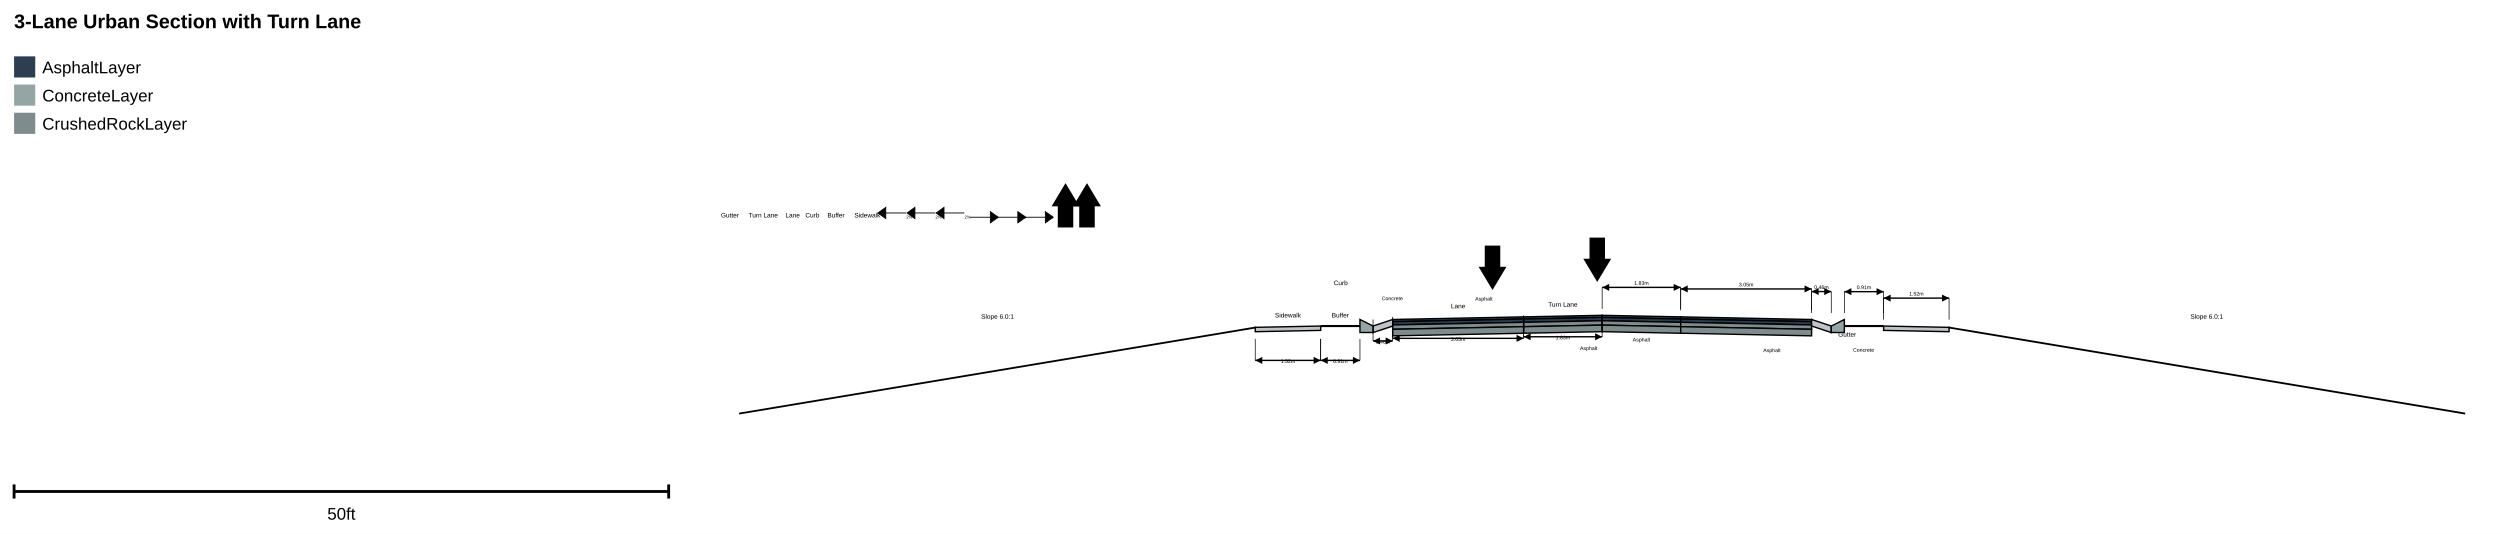
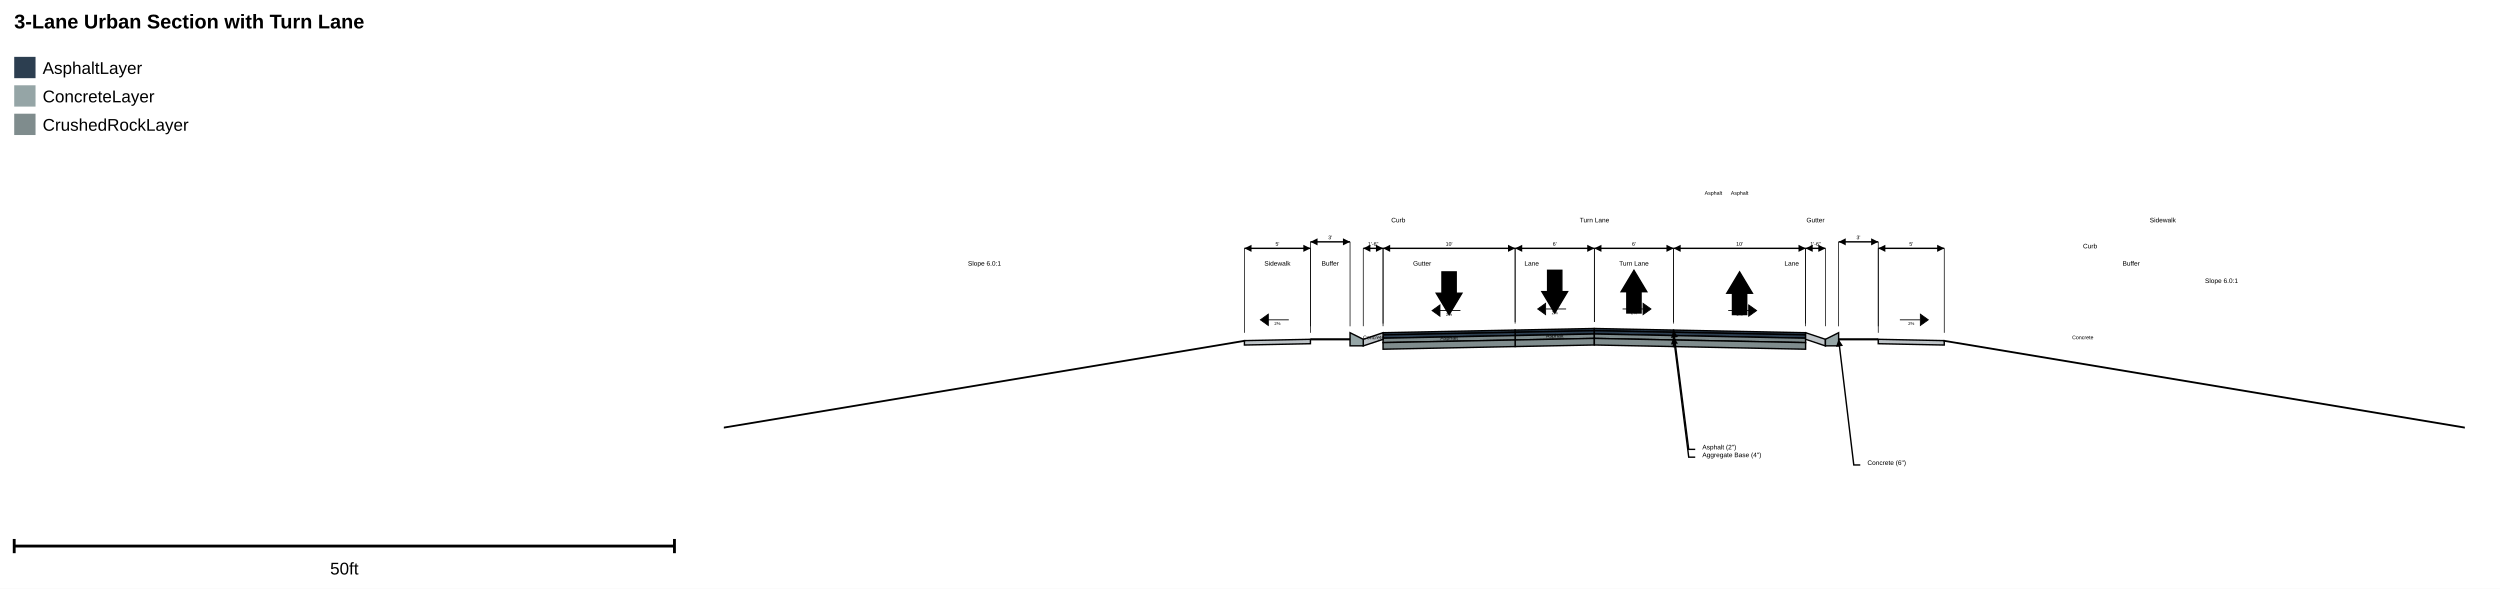
- <svg xmlns="http://www.w3.org/2000/svg" width="1774.1" height="378.8" viewBox="0 0 1774.1 378.8">
-   <rect width="1774.1" height="378.8" fill="white" />
+ <svg xmlns="http://www.w3.org/2000/svg" width="1758.9" height="414.2" viewBox="0 0 1758.9 414.2">
+   <rect width="1758.9" height="414.2" fill="white" />
  <g transform="scale(1,-1)">
-     <g transform="translate(0,-378.8)">
-       <polygon points="1136.95,155.05 1136.95,153.50 1081.21,152.39 1081.21,153.94" fill="#2C3E50" stroke="black" stroke-width="1" />
-       <polygon points="1136.95,153.50 1136.95,151.18 1081.21,150.07 1081.21,152.39" fill="#2C3E50" stroke="black" stroke-width="1" />
-       <polygon points="1136.95,151.18 1136.95,148.08 1081.21,146.97 1081.21,150.07" fill="#7F8C8D" stroke="black" stroke-width="1" />
-       <polygon points="1136.95,148.08 1136.95,143.44 1081.21,142.32 1081.21,146.97" fill="#7F8C8D" stroke="black" stroke-width="1" />
-       <polygon points="1081.21,153.94 1081.21,152.39 988.30,150.53 988.30,152.08" fill="#2C3E50" stroke="black" stroke-width="1" />
-       <polygon points="1081.21,152.39 1081.21,150.07 988.30,148.21 988.30,150.53" fill="#2C3E50" stroke="black" stroke-width="1" />
-       <polygon points="1081.21,150.07 1081.21,146.97 988.30,145.11 988.30,148.21" fill="#7F8C8D" stroke="black" stroke-width="1" />
-       <polygon points="1081.21,146.97 1081.21,142.32 988.30,140.47 988.30,145.11" fill="#7F8C8D" stroke="black" stroke-width="1" />
-       <polygon points="988.30,152.08 988.30,147.43 974.37,142.79 974.37,147.43" fill="#BDC3C7" stroke="black" stroke-width="1" />
-       <polygon points="974.37,147.43 974.37,142.86 965.08,142.86 965.08,147.43 965.08,152.08 965.08,152.08 974.37,147.43" fill="#95A5A6" stroke="black" stroke-width="1" />
-       <polyline points="965.08,147.43 937.21,147.43" fill="none" stroke="black" stroke-width="1.5" />
-       <polygon points="937.21,147.43 937.21,144.34 890.76,143.41 890.76,146.50" fill="#BDC3C7" stroke="black" stroke-width="1" />
-       <polygon points="890.76,146.50 890.76,146.20 525.00,85.24 525.00,85.54" fill="#BDC3C7" stroke="black" stroke-width="1" />
-       <polygon points="1136.95,155.05 1192.69,153.94 1192.69,152.39 1136.95,153.50" fill="#2C3E50" stroke="black" stroke-width="1" />
-       <polygon points="1136.95,153.50 1192.69,152.39 1192.69,150.07 1136.95,151.18" fill="#2C3E50" stroke="black" stroke-width="1" />
-       <polygon points="1136.95,151.18 1192.69,150.07 1192.69,146.97 1136.95,148.08" fill="#7F8C8D" stroke="black" stroke-width="1" />
-       <polygon points="1136.95,148.08 1192.69,146.97 1192.69,142.32 1136.95,143.44" fill="#7F8C8D" stroke="black" stroke-width="1" />
-       <polygon points="1192.69,153.94 1285.59,152.08 1285.59,150.53 1192.69,152.39" fill="#2C3E50" stroke="black" stroke-width="1" />
-       <polygon points="1192.69,152.39 1285.59,150.53 1285.59,148.21 1192.69,150.07" fill="#2C3E50" stroke="black" stroke-width="1" />
-       <polygon points="1192.69,150.07 1285.59,148.21 1285.59,145.11 1192.69,146.97" fill="#7F8C8D" stroke="black" stroke-width="1" />
-       <polygon points="1192.69,146.97 1285.59,145.11 1285.59,140.47 1192.69,142.32" fill="#7F8C8D" stroke="black" stroke-width="1" />
-       <polygon points="1285.59,152.08 1299.53,147.43 1299.53,142.79 1285.59,147.43" fill="#BDC3C7" stroke="black" stroke-width="1" />
-       <polygon points="1299.53,147.43 1299.53,147.43 1308.82,152.08 1308.82,152.08 1308.82,147.43 1308.82,142.86 1299.53,142.86" fill="#95A5A6" stroke="black" stroke-width="1" />
-       <polyline points="1308.82,147.43 1336.69,147.43" fill="none" stroke="black" stroke-width="1.5" />
-       <polygon points="1336.69,147.43 1383.14,146.50 1383.14,143.41 1336.69,144.34" fill="#BDC3C7" stroke="black" stroke-width="1" />
-       <polygon points="1383.14,146.50 1748.90,85.54 1748.90,85.24 1383.14,146.20" fill="#BDC3C7" stroke="black" stroke-width="1" />
-       <text x="1109.08" y="161.15" font-family="Arial" font-size="4.6" text-anchor="middle" transform="translate(0,322.30) scale(1,-1)" fill="black">Turn Lane</text>
-       <text x="1034.75" y="160.03" font-family="Arial" font-size="4.6" text-anchor="middle" transform="translate(0,320.07) scale(1,-1)" fill="black">Lane</text>
-       <text x="517.98" y="224.49" font-family="Arial" font-size="4.6" text-anchor="middle" transform="translate(0,448.98) scale(1,-1)" fill="black">Gutter</text>
-       <text x="951.43" y="176.46" font-family="Arial" font-size="4.6" text-anchor="middle" transform="translate(0,352.93) scale(1,-1)" fill="black">Curb</text>
-       <text x="951.14" y="153.53" font-family="Arial" font-size="4.6" text-anchor="middle" transform="translate(0,307.06) scale(1,-1)" fill="black">Buffer</text>
-       <text x="913.98" y="153.53" font-family="Arial" font-size="4.6" text-anchor="middle" transform="translate(0,307.06) scale(1,-1)" fill="black">Sidewalk</text>
-       <text x="707.88" y="152.60" font-family="Arial" font-size="4.6" text-anchor="middle" transform="translate(0,305.20) scale(1,-1)" fill="black">Slope 6.0:1</text>
-       <text x="541.61" y="224.49" font-family="Arial" font-size="4.6" text-anchor="middle" transform="translate(0,448.98) scale(1,-1)" fill="black">Turn Lane</text>
-       <text x="562.49" y="224.49" font-family="Arial" font-size="4.6" text-anchor="middle" transform="translate(0,448.98) scale(1,-1)" fill="black">Lane</text>
-       <text x="1310.85" y="139.89" font-family="Arial" font-size="4.6" text-anchor="middle" transform="translate(0,279.77) scale(1,-1)" fill="black">Gutter</text>
-       <text x="576.51" y="224.49" font-family="Arial" font-size="4.6" text-anchor="middle" transform="translate(0,448.98) scale(1,-1)" fill="black">Curb</text>
-       <text x="593.27" y="224.49" font-family="Arial" font-size="4.6" text-anchor="middle" transform="translate(0,448.98) scale(1,-1)" fill="black">Buffer</text>
-       <text x="615.52" y="224.49" font-family="Arial" font-size="4.6" text-anchor="middle" transform="translate(0,448.98) scale(1,-1)" fill="black">Sidewalk</text>
-       <text x="1566.02" y="152.60" font-family="Arial" font-size="4.6" text-anchor="middle" transform="translate(0,305.20) scale(1,-1)" fill="black">Slope 6.0:1</text>
-       <g id="dimension-c4ab985c">
-         <line x1="1136.95" y1="155.05" x2="1136.95" y2="139.81" stroke="black" stroke-width="0.5" />
-         <line x1="1081.21" y1="155.05" x2="1081.21" y2="139.81" stroke="black" stroke-width="0.5" />
-         <line x1="1136.95" y1="139.81" x2="1081.21" y2="139.81" stroke="black" stroke-width="1" />
-         <polygon points="1136.95,139.81 1131.95,137.31 1131.95,142.31" fill="black" transform="rotate(360.0,1136.95,139.81)" />
-         <polygon points="1081.21,139.81 1076.21,137.31 1076.21,142.31" fill="black" transform="rotate(180.0,1081.21,139.81)" />
-         <text x="1109.08" y="137.98" font-family="Arial" font-size="3.7" text-anchor="middle" transform="translate(0,275.97) scale(1,-1)" fill="black">1.83m</text>
-       </g>
-       <g id="symbol-dbe3a1cd" transform="translate(1133.46,194.68) scale(1.0) rotate(-180.0)">
-         <g>
-           <path d="M -5,-15 L 5,-15 L 5,0 L 9,0 L 0,15 L -9,0 L -5,0 Z" fill="black" stroke="black" stroke-width="1" />
-         </g>
-       </g>
-       <g id="symbol-46b17373" transform="translate(634.99,227.66) scale(0.8) rotate(-180.0)">
-         <g>
-           <path d="M -10,0 L 8,0 L 8,-5 L 15,0 L 8,5 L 8,0 Z" fill="black" stroke="black" stroke-width="0.75" />
-         </g>
-       </g>
-       <text x="645.32" y="223.73" font-family="Arial" font-size="3.0" text-anchor="middle" transform="translate(0,447.45) scale(1,-1)" fill="black">2%</text>
-       <text x="1127.37" y="130.40" font-family="Arial" font-size="3.7" text-anchor="middle" transform="translate(0,260.80) scale(1,-1)" fill="black">Asphalt</text>
-       <g id="dimension-48f32fdf">
-         <line x1="1081.21" y1="153.94" x2="1081.21" y2="138.70" stroke="black" stroke-width="0.5" />
-         <line x1="988.30" y1="153.94" x2="988.30" y2="138.70" stroke="black" stroke-width="0.5" />
-         <line x1="1081.21" y1="138.70" x2="988.30" y2="138.70" stroke="black" stroke-width="1" />
-         <polygon points="1081.21,138.70 1076.21,136.20 1076.21,141.20" fill="black" transform="rotate(360.0,1081.21,138.70)" />
-         <polygon points="988.30,138.70 983.30,136.20 983.30,141.20" fill="black" transform="rotate(180.0,988.30,138.70)" />
-         <text x="1034.75" y="136.87" font-family="Arial" font-size="3.7" text-anchor="middle" transform="translate(0,273.74) scale(1,-1)" fill="black">3.05m</text>
-       </g>
-       <g id="symbol-cb1b6ef9" transform="translate(1059.14,188.99) scale(1.0) rotate(-180.0)">
-         <g>
-           <path d="M -5,-15 L 5,-15 L 5,0 L 9,0 L 0,15 L -9,0 L -5,0 Z" fill="black" stroke="black" stroke-width="1" />
-         </g>
-       </g>
-       <g id="symbol-e7130367" transform="translate(655.65,227.66) scale(0.8) rotate(-180.0)">
-         <g>
-           <path d="M -10,0 L 8,0 L 8,-5 L 15,0 L 8,5 L 8,0 Z" fill="black" stroke="black" stroke-width="0.75" />
-         </g>
-       </g>
-       <text x="665.98" y="223.73" font-family="Arial" font-size="3.0" text-anchor="middle" transform="translate(0,447.45) scale(1,-1)" fill="black">2%</text>
-       <text x="1053.04" y="165.49" font-family="Arial" font-size="3.7" text-anchor="middle" transform="translate(0,330.98) scale(1,-1)" fill="black">Asphalt</text>
-       <g id="dimension-909c312e">
-         <line x1="988.30" y1="152.08" x2="988.30" y2="136.84" stroke="black" stroke-width="0.5" />
-         <line x1="974.37" y1="152.08" x2="974.37" y2="136.84" stroke="black" stroke-width="0.5" />
-         <line x1="988.30" y1="136.84" x2="974.37" y2="136.84" stroke="black" stroke-width="1" />
-         <polygon points="988.30,136.84 983.30,134.34 983.30,139.34" fill="black" transform="rotate(360.0,988.30,136.84)" />
-         <polygon points="974.37,136.84 969.37,134.34 969.37,139.34" fill="black" transform="rotate(180.0,974.37,136.84)" />
-         <text x="981.34" y="135.01" font-family="Arial" font-size="3.7" text-anchor="middle" transform="translate(0,270.02) scale(1,-1)" fill="black">0.46m</text>
-       </g>
-       <text x="988.01" y="165.76" font-family="Arial" font-size="3.7" text-anchor="middle" transform="translate(0,331.52) scale(1,-1)" fill="black">Concrete</text>
-       <g id="dimension-9f9d697e">
-         <line x1="965.08" y1="138.29" x2="965.08" y2="123.05" stroke="black" stroke-width="0.5" />
-         <line x1="937.21" y1="138.29" x2="937.21" y2="123.05" stroke="black" stroke-width="0.5" />
-         <line x1="965.08" y1="123.05" x2="937.21" y2="123.05" stroke="black" stroke-width="1" />
-         <polygon points="965.08,123.05 960.08,120.55 960.08,125.55" fill="black" transform="rotate(360.0,965.08,123.05)" />
-         <polygon points="937.21,123.05 932.21,120.55 932.21,125.55" fill="black" transform="rotate(180.0,937.21,123.05)" />
-         <text x="951.14" y="121.22" font-family="Arial" font-size="3.7" text-anchor="middle" transform="translate(0,242.44) scale(1,-1)" fill="black">0.91m</text>
-       </g>
-       <g id="dimension-205f5d97">
-         <line x1="937.21" y1="138.29" x2="937.21" y2="123.05" stroke="black" stroke-width="0.5" />
-         <line x1="890.76" y1="138.29" x2="890.76" y2="123.05" stroke="black" stroke-width="0.5" />
-         <line x1="937.21" y1="123.05" x2="890.76" y2="123.05" stroke="black" stroke-width="1" />
-         <polygon points="937.21,123.05 932.21,120.55 932.21,125.55" fill="black" transform="rotate(360.0,937.21,123.05)" />
-         <polygon points="890.76,123.05 885.76,120.55 885.76,125.55" fill="black" transform="rotate(180.0,890.76,123.05)" />
-         <text x="913.98" y="121.22" font-family="Arial" font-size="3.7" text-anchor="middle" transform="translate(0,242.44) scale(1,-1)" fill="black">1.52m</text>
-       </g>
-       <g id="symbol-800a33f5" transform="translate(676.31,227.66) scale(0.8) rotate(-180.0)">
-         <g>
-           <path d="M -10,0 L 8,0 L 8,-5 L 15,0 L 8,5 L 8,0 Z" fill="black" stroke="black" stroke-width="0.75" />
-         </g>
-       </g>
-       <text x="686.64" y="223.73" font-family="Arial" font-size="3.0" text-anchor="middle" transform="translate(0,447.45) scale(1,-1)" fill="black">2%</text>
-       <g id="dimension-4caa52c7">
-         <line x1="1136.95" y1="159.62" x2="1136.95" y2="174.86" stroke="black" stroke-width="0.5" />
-         <line x1="1192.69" y1="159.62" x2="1192.69" y2="174.86" stroke="black" stroke-width="0.5" />
-         <line x1="1136.95" y1="174.86" x2="1192.69" y2="174.86" stroke="black" stroke-width="1" />
-         <polygon points="1136.95,174.86 1131.95,172.36 1131.95,177.36" fill="black" transform="rotate(180.0,1136.95,174.86)" />
-         <polygon points="1192.69,174.86 1187.69,172.36 1187.69,177.36" fill="black" transform="rotate(0.0,1192.69,174.86)" />
-         <text x="1164.82" y="176.69" font-family="Arial" font-size="3.7" text-anchor="middle" transform="translate(0,353.39) scale(1,-1)" fill="black">1.83m</text>
-       </g>
-       <g id="symbol-bd7d50cd" transform="translate(756.13,232.87) scale(1.0) rotate(-0.0)">
-         <g>
-           <path d="M -5,-15 L 5,-15 L 5,0 L 9,0 L 0,15 L -9,0 L -5,0 Z" fill="black" stroke="black" stroke-width="1" />
-         </g>
-       </g>
-       <g id="symbol-e2dc11a2" transform="translate(696.39,224.64) scale(0.8) rotate(-0.0)">
-         <g>
-           <path d="M -10,0 L 8,0 L 8,-5 L 15,0 L 8,5 L 8,0 Z" fill="black" stroke="black" stroke-width="0.75" />
-         </g>
-       </g>
-       <text x="706.15" y="223.73" font-family="Arial" font-size="3.0" text-anchor="middle" transform="translate(0,447.45) scale(1,-1)" fill="black">2%</text>
-       <text x="1164.82" y="136.50" font-family="Arial" font-size="3.7" text-anchor="middle" transform="translate(0,272.99) scale(1,-1)" fill="black">Asphalt</text>
-       <g id="dimension-8727778f">
-         <line x1="1192.69" y1="158.51" x2="1192.69" y2="173.75" stroke="black" stroke-width="0.5" />
-         <line x1="1285.59" y1="158.51" x2="1285.59" y2="173.75" stroke="black" stroke-width="0.5" />
-         <line x1="1192.69" y1="173.75" x2="1285.59" y2="173.75" stroke="black" stroke-width="1" />
-         <polygon points="1192.69,173.75 1187.69,171.25 1187.69,176.25" fill="black" transform="rotate(180.0,1192.69,173.75)" />
-         <polygon points="1285.59,173.75 1280.59,171.25 1280.59,176.25" fill="black" transform="rotate(0.0,1285.59,173.75)" />
-         <text x="1239.14" y="175.58" font-family="Arial" font-size="3.7" text-anchor="middle" transform="translate(0,351.16) scale(1,-1)" fill="black">3.05m</text>
-       </g>
-       <g id="symbol-bc999ef7" transform="translate(771.37,232.87) scale(1.0) rotate(-0.0)">
-         <g>
-           <path d="M -5,-15 L 5,-15 L 5,0 L 9,0 L 0,15 L -9,0 L -5,0 Z" fill="black" stroke="black" stroke-width="1" />
-         </g>
-       </g>
-       <g id="symbol-56e55e9a" transform="translate(715.90,224.64) scale(0.8) rotate(-0.0)">
-         <g>
-           <path d="M -10,0 L 8,0 L 8,-5 L 15,0 L 8,5 L 8,0 Z" fill="black" stroke="black" stroke-width="0.75" />
-         </g>
-       </g>
-       <text x="725.65" y="223.73" font-family="Arial" font-size="3.0" text-anchor="middle" transform="translate(0,447.45) scale(1,-1)" fill="black">2%</text>
-       <text x="1257.43" y="128.91" font-family="Arial" font-size="3.7" text-anchor="middle" transform="translate(0,257.83) scale(1,-1)" fill="black">Asphalt</text>
-       <g id="dimension-de2601bf">
-         <line x1="1285.59" y1="156.65" x2="1285.59" y2="171.89" stroke="black" stroke-width="0.5" />
-         <line x1="1299.53" y1="156.65" x2="1299.53" y2="171.89" stroke="black" stroke-width="0.5" />
-         <line x1="1285.59" y1="171.89" x2="1299.53" y2="171.89" stroke="black" stroke-width="1" />
-         <polygon points="1285.59,171.89 1280.59,169.39 1280.59,174.39" fill="black" transform="rotate(180.0,1285.59,171.89)" />
-         <polygon points="1299.53,171.89 1294.53,169.39 1294.53,174.39" fill="black" transform="rotate(0.0,1299.53,171.89)" />
-         <text x="1292.56" y="173.72" font-family="Arial" font-size="3.7" text-anchor="middle" transform="translate(0,347.44) scale(1,-1)" fill="black">0.46m</text>
-       </g>
-       <text x="1322.46" y="129.18" font-family="Arial" font-size="3.7" text-anchor="middle" transform="translate(0,258.36) scale(1,-1)" fill="black">Concrete</text>
-       <g id="dimension-c366a3e3">
-         <line x1="1308.82" y1="156.58" x2="1308.82" y2="171.82" stroke="black" stroke-width="0.5" />
-         <line x1="1336.69" y1="156.58" x2="1336.69" y2="171.82" stroke="black" stroke-width="0.5" />
-         <line x1="1308.82" y1="171.82" x2="1336.69" y2="171.82" stroke="black" stroke-width="1" />
-         <polygon points="1308.82,171.82 1303.82,169.32 1303.82,174.32" fill="black" transform="rotate(180.0,1308.82,171.82)" />
-         <polygon points="1336.69,171.82 1331.69,169.32 1331.69,174.32" fill="black" transform="rotate(0.0,1336.69,171.82)" />
-         <text x="1322.75" y="173.65" font-family="Arial" font-size="3.7" text-anchor="middle" transform="translate(0,347.29) scale(1,-1)" fill="black">0.91m</text>
-       </g>
-       <g id="dimension-5984195b">
-         <line x1="1336.69" y1="152.01" x2="1336.69" y2="167.25" stroke="black" stroke-width="0.5" />
-         <line x1="1383.14" y1="152.01" x2="1383.14" y2="167.25" stroke="black" stroke-width="0.5" />
-         <line x1="1336.69" y1="167.25" x2="1383.14" y2="167.25" stroke="black" stroke-width="1" />
-         <polygon points="1336.69,167.25 1331.69,164.75 1331.69,169.75" fill="black" transform="rotate(180.0,1336.69,167.25)" />
-         <polygon points="1383.14,167.25 1378.14,164.75 1378.14,169.75" fill="black" transform="rotate(0.0,1383.14,167.25)" />
-         <text x="1359.92" y="169.07" font-family="Arial" font-size="3.7" text-anchor="middle" transform="translate(0,338.15) scale(1,-1)" fill="black">1.52m</text>
-       </g>
-       <g id="symbol-61d555f1" transform="translate(735.41,224.64) scale(0.8) rotate(-0.0)">
-         <g>
-           <path d="M -10,0 L 8,0 L 8,-5 L 15,0 L 8,5 L 8,0 Z" fill="black" stroke="black" stroke-width="0.75" />
-         </g>
-       </g>
-       <text x="745.16" y="223.73" font-family="Arial" font-size="3.0" text-anchor="middle" transform="translate(0,447.45) scale(1,-1)" fill="black">2%</text>
+     <g transform="translate(0,-414.2)">
+       <polygon points="1121.71,183.09 1121.71,181.55 1065.97,180.43 1065.97,181.98" fill="#2C3E50" stroke="black" stroke-width="1" />
+       <polygon points="1121.71,181.55 1121.71,179.22 1065.97,178.11 1065.97,180.43" fill="#2C3E50" stroke="black" stroke-width="1" />
+       <polygon points="1121.71,179.22 1121.71,176.13 1065.97,175.01 1065.97,178.11" fill="#7F8C8D" stroke="black" stroke-width="1" />
+       <polygon points="1121.71,176.13 1121.71,171.48 1065.97,170.37 1065.97,175.01" fill="#7F8C8D" stroke="black" stroke-width="1" />
+       <polygon points="1065.97,181.98 1065.97,180.43 973.06,178.57 973.06,180.12" fill="#2C3E50" stroke="black" stroke-width="1" />
+       <polygon points="1065.97,180.43 1065.97,178.11 973.06,176.25 973.06,178.57" fill="#2C3E50" stroke="black" stroke-width="1" />
+       <polygon points="1065.97,178.11 1065.97,175.01 973.06,173.15 973.06,176.25" fill="#7F8C8D" stroke="black" stroke-width="1" />
+       <polygon points="1065.97,175.01 1065.97,170.37 973.06,168.51 973.06,173.15" fill="#7F8C8D" stroke="black" stroke-width="1" />
+       <polygon points="973.06,180.12 973.06,175.48 959.13,170.83 959.13,175.48" fill="#BDC3C7" stroke="black" stroke-width="1" />
+       <polygon points="959.13,175.48 959.13,170.90 949.84,170.90 949.84,175.48 949.84,180.12 949.84,180.12 959.13,175.48" fill="#95A5A6" stroke="black" stroke-width="1" />
+       <polyline points="949.84,175.48 921.97,175.48" fill="none" stroke="black" stroke-width="1.5" />
+       <polygon points="921.97,175.48 921.97,172.38 875.52,171.45 875.52,174.55" fill="#BDC3C7" stroke="black" stroke-width="1" />
+       <polygon points="875.52,174.55 875.52,174.24 509.76,113.28 509.76,113.59" fill="#BDC3C7" stroke="black" stroke-width="1" />
+       <polygon points="1121.71,183.09 1177.45,181.98 1177.45,180.43 1121.71,181.55" fill="#2C3E50" stroke="black" stroke-width="1" />
+       <polygon points="1121.71,181.55 1177.45,180.43 1177.45,178.11 1121.71,179.22" fill="#2C3E50" stroke="black" stroke-width="1" />
+       <polygon points="1121.71,179.22 1177.45,178.11 1177.45,175.01 1121.71,176.13" fill="#7F8C8D" stroke="black" stroke-width="1" />
+       <polygon points="1121.71,176.13 1177.45,175.01 1177.45,170.37 1121.71,171.48" fill="#7F8C8D" stroke="black" stroke-width="1" />
+       <polygon points="1177.45,181.98 1270.35,180.12 1270.35,178.57 1177.45,180.43" fill="#2C3E50" stroke="black" stroke-width="1" />
+       <polygon points="1177.45,180.43 1270.35,178.57 1270.35,176.25 1177.45,178.11" fill="#2C3E50" stroke="black" stroke-width="1" />
+       <polygon points="1177.45,178.11 1270.35,176.25 1270.35,173.15 1177.45,175.01" fill="#7F8C8D" stroke="black" stroke-width="1" />
+       <polygon points="1177.45,175.01 1270.35,173.15 1270.35,168.51 1177.45,170.37" fill="#7F8C8D" stroke="black" stroke-width="1" />
+       <polygon points="1270.35,180.12 1284.29,175.48 1284.29,170.83 1270.35,175.48" fill="#BDC3C7" stroke="black" stroke-width="1" />
+       <polygon points="1284.29,175.48 1284.29,175.48 1293.58,180.12 1293.58,180.12 1293.58,175.48 1293.58,170.90 1284.29,170.90" fill="#95A5A6" stroke="black" stroke-width="1" />
+       <polyline points="1293.58,175.48 1321.45,175.48" fill="none" stroke="black" stroke-width="1.5" />
+       <polygon points="1321.45,175.48 1367.90,174.55 1367.90,171.45 1321.45,172.38" fill="#BDC3C7" stroke="black" stroke-width="1" />
+       <polygon points="1367.90,174.55 1733.66,113.59 1733.66,113.28 1367.90,174.24" fill="#BDC3C7" stroke="black" stroke-width="1" />
+       <g id="symbol-f8bc535c" transform="translate(1093.84,209.00) scale(1.0) rotate(-180.0)">
+         <g>
+           <path d="M -5,-15 L 5,-15 L 5,0 L 9,0 L 0,15 L -9,0 L -5,0 Z" fill="black" stroke="black" stroke-width="1" />
+         </g>
+       </g>
+       <g id="symbol-4482af32" transform="translate(1093.84,196.81) scale(0.8) rotate(-180.0)">
+         <g>
+           <path d="M -10,0 L 8,0 L 8,-5 L 15,0 L 8,5 L 8,0 Z" fill="black" stroke="black" stroke-width="0.75" />
+         </g>
+       </g>
+       <text x="1093.84" y="193.15" font-family="Arial" font-size="3.0" text-anchor="middle" transform="translate(0,386.30) scale(1,-1)" fill="black">2%</text>
+       <text x="1093.84" y="176.73" font-family="Arial" font-size="3.7" text-anchor="middle" transform="translate(0,353.46) scale(1,-1)" fill="black">Asphalt</text>
+       <g id="symbol-ce3e7581" transform="translate(1019.51,207.89) scale(1.0) rotate(-180.0)">
+         <g>
+           <path d="M -5,-15 L 5,-15 L 5,0 L 9,0 L 0,15 L -9,0 L -5,0 Z" fill="black" stroke="black" stroke-width="1" />
+         </g>
+       </g>
+       <g id="symbol-bce3edb1" transform="translate(1019.51,195.69) scale(0.8) rotate(-180.0)">
+         <g>
+           <path d="M -10,0 L 8,0 L 8,-5 L 15,0 L 8,5 L 8,0 Z" fill="black" stroke="black" stroke-width="0.75" />
+         </g>
+       </g>
+       <text x="1019.51" y="192.04" font-family="Arial" font-size="3.0" text-anchor="middle" transform="translate(0,384.07) scale(1,-1)" fill="black">2%</text>
+       <text x="1019.51" y="175.24" font-family="Arial" font-size="3.7" text-anchor="middle" transform="translate(0,350.49) scale(1,-1)" fill="black">Asphalt</text>
+       <text x="966.48" y="175.51" font-family="Arial" font-size="3.7" text-anchor="middle" transform="translate(0,351.02) scale(1,-1)" fill="black">Concrete</text>
+       <g id="symbol-96af719f" transform="translate(898.74,189.19) scale(0.8) rotate(-180.0)">
+         <g>
+           <path d="M -10,0 L 8,0 L 8,-5 L 15,0 L 8,5 L 8,0 Z" fill="black" stroke="black" stroke-width="0.75" />
+         </g>
+       </g>
+       <text x="898.74" y="185.53" font-family="Arial" font-size="3.0" text-anchor="middle" transform="translate(0,371.07) scale(1,-1)" fill="black">2%</text>
+       <g id="symbol-e8782913" transform="translate(1149.58,209.00) scale(1.0) rotate(-0.0)">
+         <g>
+           <path d="M -5,-15 L 5,-15 L 5,0 L 9,0 L 0,15 L -9,0 L -5,0 Z" fill="black" stroke="black" stroke-width="1" />
+         </g>
+       </g>
+       <g id="symbol-017a2207" transform="translate(1149.58,196.81) scale(0.8) rotate(-0.0)">
+         <g>
+           <path d="M -10,0 L 8,0 L 8,-5 L 15,0 L 8,5 L 8,0 Z" fill="black" stroke="black" stroke-width="0.75" />
+         </g>
+       </g>
+       <text x="1149.58" y="193.15" font-family="Arial" font-size="3.0" text-anchor="middle" transform="translate(0,386.30) scale(1,-1)" fill="black">2%</text>
+       <text x="1205.49" y="277.12" font-family="Arial" font-size="3.7" text-anchor="middle" transform="translate(0,554.25) scale(1,-1)" fill="black">Asphalt</text>
+       <g id="symbol-ffdac903" transform="translate(1223.90,207.89) scale(1.0) rotate(-0.0)">
+         <g>
+           <path d="M -5,-15 L 5,-15 L 5,0 L 9,0 L 0,15 L -9,0 L -5,0 Z" fill="black" stroke="black" stroke-width="1" />
+         </g>
+       </g>
+       <g id="symbol-4aba6054" transform="translate(1223.90,195.69) scale(0.8) rotate(-0.0)">
+         <g>
+           <path d="M -10,0 L 8,0 L 8,-5 L 15,0 L 8,5 L 8,0 Z" fill="black" stroke="black" stroke-width="0.75" />
+         </g>
+       </g>
+       <text x="1223.90" y="192.04" font-family="Arial" font-size="3.0" text-anchor="middle" transform="translate(0,384.07) scale(1,-1)" fill="black">2%</text>
+       <text x="1223.90" y="277.12" font-family="Arial" font-size="3.7" text-anchor="middle" transform="translate(0,554.25) scale(1,-1)" fill="black">Asphalt</text>
+       <text x="1465.35" y="175.51" font-family="Arial" font-size="3.7" text-anchor="middle" transform="translate(0,351.02) scale(1,-1)" fill="black">Concrete</text>
+       <g id="symbol-10677a1c" transform="translate(1344.68,189.19) scale(0.8) rotate(-0.0)">
+         <g>
+           <path d="M -10,0 L 8,0 L 8,-5 L 15,0 L 8,5 L 8,0 Z" fill="black" stroke="black" stroke-width="0.75" />
+         </g>
+       </g>
+       <text x="1344.68" y="185.53" font-family="Arial" font-size="3.0" text-anchor="middle" transform="translate(0,371.07) scale(1,-1)" fill="black">2%</text>
+       <g id="dimension-8848dbfa">
+         <line x1="1065.97" y1="187.67" x2="1065.97" y2="239.48" stroke="black" stroke-width="0.5" />
+         <line x1="1121.71" y1="187.67" x2="1121.71" y2="239.48" stroke="black" stroke-width="0.5" />
+         <line x1="1065.97" y1="239.48" x2="1121.71" y2="239.48" stroke="black" stroke-width="1" />
+         <polygon points="1065.97,239.48 1060.97,236.98 1060.97,241.98" fill="black" transform="rotate(180.0,1065.97,239.48)" />
+         <polygon points="1121.71,239.48 1116.71,236.98 1116.71,241.98" fill="black" transform="rotate(0.0,1121.71,239.48)" />
+         <text x="1093.84" y="241.31" font-family="Arial" font-size="3.7" text-anchor="middle" transform="translate(0,482.62) scale(1,-1)" fill="black">6'</text>
+       </g>
+       <text x="1121.84" y="257.77" font-family="Arial" font-size="4.6" text-anchor="middle" transform="translate(0,515.54) scale(1,-1)" fill="black">Turn Lane</text>
+       <g id="dimension-9e67c235">
+         <line x1="973.06" y1="186.55" x2="973.06" y2="239.48" stroke="black" stroke-width="0.5" />
+         <line x1="1065.97" y1="186.55" x2="1065.97" y2="239.48" stroke="black" stroke-width="0.5" />
+         <line x1="973.06" y1="239.48" x2="1065.97" y2="239.48" stroke="black" stroke-width="1" />
+         <polygon points="973.06,239.48 968.06,236.98 968.06,241.98" fill="black" transform="rotate(180.0,973.06,239.48)" />
+         <polygon points="1065.97,239.48 1060.97,236.98 1060.97,241.98" fill="black" transform="rotate(0.0,1065.97,239.48)" />
+         <text x="1019.51" y="241.31" font-family="Arial" font-size="3.7" text-anchor="middle" transform="translate(0,482.62) scale(1,-1)" fill="black">10'</text>
+       </g>
+       <text x="1077.62" y="227.29" font-family="Arial" font-size="4.6" text-anchor="middle" transform="translate(0,454.58) scale(1,-1)" fill="black">Lane</text>
+       <g id="dimension-fd199a9f">
+         <line x1="959.13" y1="184.69" x2="959.13" y2="239.48" stroke="black" stroke-width="0.5" />
+         <line x1="973.06" y1="184.69" x2="973.06" y2="239.48" stroke="black" stroke-width="0.5" />
+         <line x1="959.13" y1="239.48" x2="973.06" y2="239.48" stroke="black" stroke-width="1" />
+         <polygon points="959.13,239.48 954.13,236.98 954.13,241.98" fill="black" transform="rotate(180.0,959.13,239.48)" />
+         <polygon points="973.06,239.48 968.06,236.98 968.06,241.98" fill="black" transform="rotate(0.0,973.06,239.48)" />
+         <text x="966.10" y="241.31" font-family="Arial" font-size="3.7" text-anchor="middle" transform="translate(0,482.62) scale(1,-1)" fill="black">1'-6"</text>
+       </g>
+       <text x="1000.56" y="227.29" font-family="Arial" font-size="4.6" text-anchor="middle" transform="translate(0,454.58) scale(1,-1)" fill="black">Gutter</text>
+       <g id="dimension-cb7b43c0">
+         <line x1="921.97" y1="184.62" x2="921.97" y2="244.05" stroke="black" stroke-width="0.5" />
+         <line x1="949.84" y1="184.62" x2="949.84" y2="244.05" stroke="black" stroke-width="0.5" />
+         <line x1="921.97" y1="244.05" x2="949.84" y2="244.05" stroke="black" stroke-width="1" />
+         <polygon points="921.97,244.05 916.97,241.55 916.97,246.55" fill="black" transform="rotate(180.0,921.97,244.05)" />
+         <polygon points="949.84,244.05 944.84,241.55 944.84,246.55" fill="black" transform="rotate(0.0,949.84,244.05)" />
+         <text x="935.90" y="245.88" font-family="Arial" font-size="3.7" text-anchor="middle" transform="translate(0,491.76) scale(1,-1)" fill="black">3'</text>
+       </g>
+       <text x="935.90" y="227.29" font-family="Arial" font-size="4.6" text-anchor="middle" transform="translate(0,454.58) scale(1,-1)" fill="black">Buffer</text>
+       <g id="dimension-e7386c1c">
+         <line x1="875.52" y1="180.05" x2="875.52" y2="239.48" stroke="black" stroke-width="0.5" />
+         <line x1="921.97" y1="180.05" x2="921.97" y2="239.48" stroke="black" stroke-width="0.5" />
+         <line x1="875.52" y1="239.48" x2="921.97" y2="239.48" stroke="black" stroke-width="1" />
+         <polygon points="875.52,239.48 870.52,236.98 870.52,241.98" fill="black" transform="rotate(180.0,875.52,239.48)" />
+         <polygon points="921.97,239.48 916.97,236.98 916.97,241.98" fill="black" transform="rotate(0.0,921.97,239.48)" />
+         <text x="898.74" y="241.31" font-family="Arial" font-size="3.7" text-anchor="middle" transform="translate(0,482.62) scale(1,-1)" fill="black">5'</text>
+       </g>
+       <text x="898.74" y="227.29" font-family="Arial" font-size="4.6" text-anchor="middle" transform="translate(0,454.58) scale(1,-1)" fill="black">Sidewalk</text>
+       <g id="dimension-0a0a44f9">
+         <line x1="1121.71" y1="187.67" x2="1121.71" y2="239.48" stroke="black" stroke-width="0.5" />
+         <line x1="1177.45" y1="187.67" x2="1177.45" y2="239.48" stroke="black" stroke-width="0.5" />
+         <line x1="1121.71" y1="239.48" x2="1177.45" y2="239.48" stroke="black" stroke-width="1" />
+         <polygon points="1121.71,239.48 1116.71,236.98 1116.71,241.98" fill="black" transform="rotate(180.0,1121.71,239.48)" />
+         <polygon points="1177.45,239.48 1172.45,236.98 1172.45,241.98" fill="black" transform="rotate(0.0,1177.45,239.48)" />
+         <text x="1149.58" y="241.31" font-family="Arial" font-size="3.7" text-anchor="middle" transform="translate(0,482.62) scale(1,-1)" fill="black">6'</text>
+       </g>
+       <text x="1149.58" y="227.29" font-family="Arial" font-size="4.6" text-anchor="middle" transform="translate(0,454.58) scale(1,-1)" fill="black">Turn Lane</text>
+       <g id="dimension-1fa7d3fc">
+         <line x1="1177.45" y1="186.55" x2="1177.45" y2="239.48" stroke="black" stroke-width="0.5" />
+         <line x1="1270.35" y1="186.55" x2="1270.35" y2="239.48" stroke="black" stroke-width="0.5" />
+         <line x1="1177.45" y1="239.48" x2="1270.35" y2="239.48" stroke="black" stroke-width="1" />
+         <polygon points="1177.45,239.48 1172.45,236.98 1172.45,241.98" fill="black" transform="rotate(180.0,1177.45,239.48)" />
+         <polygon points="1270.35,239.48 1265.35,236.98 1265.35,241.98" fill="black" transform="rotate(0.0,1270.35,239.48)" />
+         <text x="1223.90" y="241.31" font-family="Arial" font-size="3.7" text-anchor="middle" transform="translate(0,482.62) scale(1,-1)" fill="black">10'</text>
+       </g>
+       <text x="1260.56" y="227.29" font-family="Arial" font-size="4.6" text-anchor="middle" transform="translate(0,454.58) scale(1,-1)" fill="black">Lane</text>
+       <g id="dimension-0a6d4dbe">
+         <line x1="1270.35" y1="184.69" x2="1270.35" y2="239.48" stroke="black" stroke-width="0.5" />
+         <line x1="1284.29" y1="184.69" x2="1284.29" y2="239.48" stroke="black" stroke-width="0.5" />
+         <line x1="1270.35" y1="239.48" x2="1284.29" y2="239.48" stroke="black" stroke-width="1" />
+         <polygon points="1270.35,239.48 1265.35,236.98 1265.35,241.98" fill="black" transform="rotate(180.0,1270.35,239.48)" />
+         <polygon points="1284.29,239.48 1279.29,236.98 1279.29,241.98" fill="black" transform="rotate(0.0,1284.29,239.48)" />
+         <text x="1277.32" y="241.31" font-family="Arial" font-size="3.7" text-anchor="middle" transform="translate(0,482.62) scale(1,-1)" fill="black">1'-6"</text>
+       </g>
+       <text x="1277.32" y="257.77" font-family="Arial" font-size="4.6" text-anchor="middle" transform="translate(0,515.54) scale(1,-1)" fill="black">Gutter</text>
+       <g id="dimension-f0c0dd7a">
+         <line x1="1293.58" y1="184.62" x2="1293.58" y2="244.05" stroke="black" stroke-width="0.5" />
+         <line x1="1321.45" y1="184.62" x2="1321.45" y2="244.05" stroke="black" stroke-width="0.5" />
+         <line x1="1293.58" y1="244.05" x2="1321.45" y2="244.05" stroke="black" stroke-width="1" />
+         <polygon points="1293.58,244.05 1288.58,241.55 1288.58,246.55" fill="black" transform="rotate(180.0,1293.58,244.05)" />
+         <polygon points="1321.45,244.05 1316.45,241.55 1316.45,246.55" fill="black" transform="rotate(0.0,1321.45,244.05)" />
+         <text x="1307.51" y="245.88" font-family="Arial" font-size="3.7" text-anchor="middle" transform="translate(0,491.76) scale(1,-1)" fill="black">3'</text>
+       </g>
+       <text x="1499.42" y="227.29" font-family="Arial" font-size="4.6" text-anchor="middle" transform="translate(0,454.58) scale(1,-1)" fill="black">Buffer</text>
+       <g id="dimension-35dd95c2">
+         <line x1="1321.45" y1="180.05" x2="1321.45" y2="239.48" stroke="black" stroke-width="0.5" />
+         <line x1="1367.90" y1="180.05" x2="1367.90" y2="239.48" stroke="black" stroke-width="0.5" />
+         <line x1="1321.45" y1="239.48" x2="1367.90" y2="239.48" stroke="black" stroke-width="1" />
+         <polygon points="1321.45,239.48 1316.45,236.98 1316.45,241.98" fill="black" transform="rotate(180.0,1321.45,239.48)" />
+         <polygon points="1367.90,239.48 1362.90,236.98 1362.90,241.98" fill="black" transform="rotate(0.0,1367.90,239.48)" />
+         <text x="1344.68" y="241.31" font-family="Arial" font-size="3.7" text-anchor="middle" transform="translate(0,482.62) scale(1,-1)" fill="black">5'</text>
+       </g>
+       <text x="1521.67" y="257.77" font-family="Arial" font-size="4.6" text-anchor="middle" transform="translate(0,515.54) scale(1,-1)" fill="black">Sidewalk</text>
+       <text x="692.64" y="227.29" font-family="Arial" font-size="4.6" text-anchor="middle" transform="translate(0,454.58) scale(1,-1)" fill="black">Slope 6.0:1</text>
+       <text x="983.79" y="257.77" font-family="Arial" font-size="4.6" text-anchor="middle" transform="translate(0,515.54) scale(1,-1)" fill="black">Curb</text>
+       <text x="1470.47" y="239.48" font-family="Arial" font-size="4.6" text-anchor="middle" transform="translate(0,478.96) scale(1,-1)" fill="black">Curb</text>
+       <text x="1562.97" y="215.10" font-family="Arial" font-size="4.6" text-anchor="middle" transform="translate(0,430.19) scale(1,-1)" fill="black">Slope 6.0:1</text>
+       <g id="leader-a9169c59">
+         <polyline points="1177.45,181.76 1188.12,98.04 1192.69,98.04" fill="none" stroke="black" stroke-width="1" />
+         <polygon points="1177.45,181.76 1172.45,179.26 1172.45,184.26" fill="black" transform="rotate(97.26174,1177.45,181.76)" />
+         <text x="1197.69" y="98.04" font-family="Arial" font-size="4.6" text-anchor="start" transform="translate(0,196.08) scale(1,-1)" fill="black">Asphalt (2")</text>
+       </g>
+       <g id="leader-c1ca1faf">
+         <polyline points="1177.45,177.12 1188.12,92.56 1192.69,92.56" fill="none" stroke="black" stroke-width="1" />
+         <polygon points="1177.45,177.12 1172.45,174.62 1172.45,179.62" fill="black" transform="rotate(97.19026,1177.45,177.12)" />
+         <text x="1197.69" y="92.56" font-family="Arial" font-size="4.6" text-anchor="start" transform="translate(0,185.11) scale(1,-1)" fill="black">Aggregate Base (4")</text>
+       </g>
+       <g id="leader-3a02bd27">
+         <polyline points="1293.58,175.51 1304.25,87.07 1308.82,87.07" fill="none" stroke="black" stroke-width="1" />
+         <polygon points="1293.58,175.51 1288.58,173.01 1288.58,178.01" fill="black" transform="rotate(96.87778,1293.58,175.51)" />
+         <text x="1313.82" y="87.07" font-family="Arial" font-size="4.6" text-anchor="start" transform="translate(0,174.14) scale(1,-1)" fill="black">Concrete (6")</text>
+       </g>
    </g>
  </g>
  <text x="10" y="20" font-family="Arial" font-size="14" font-weight="bold">3-Lane Urban Section with Turn Lane</text>
  <rect x="10" y="40" width="15" height="15" fill="#2C3E50" />
  <text x="30" y="52" font-family="Arial" font-size="12">AsphaltLayer</text>
  <rect x="10" y="60" width="15" height="15" fill="#95A5A6" />
  <text x="30" y="72" font-family="Arial" font-size="12">ConcreteLayer</text>
  <rect x="10" y="80" width="15" height="15" fill="#7F8C8D" />
  <text x="30" y="92" font-family="Arial" font-size="12">CrushedRockLayer</text>
-   <line x1="10" y1="348.779" x2="474.515" y2="348.779" stroke="black" stroke-width="2" />
-   <line x1="10" y1="343.779" x2="10" y2="353.779" stroke="black" stroke-width="2" />
-   <line x1="474.515" y1="343.779" x2="474.515" y2="353.779" stroke="black" stroke-width="2" />
-   <text x="242.258" y="368.779" font-family="Arial" font-size="12" text-anchor="middle">50ft</text>
+   <line x1="10" y1="384.193" x2="474.515" y2="384.193" stroke="black" stroke-width="2" />
+   <line x1="10" y1="379.193" x2="10" y2="389.193" stroke="black" stroke-width="2" />
+   <line x1="474.515" y1="379.193" x2="474.515" y2="389.193" stroke="black" stroke-width="2" />
+   <text x="242.258" y="404.193" font-family="Arial" font-size="12" text-anchor="middle">50ft</text>
</svg>
